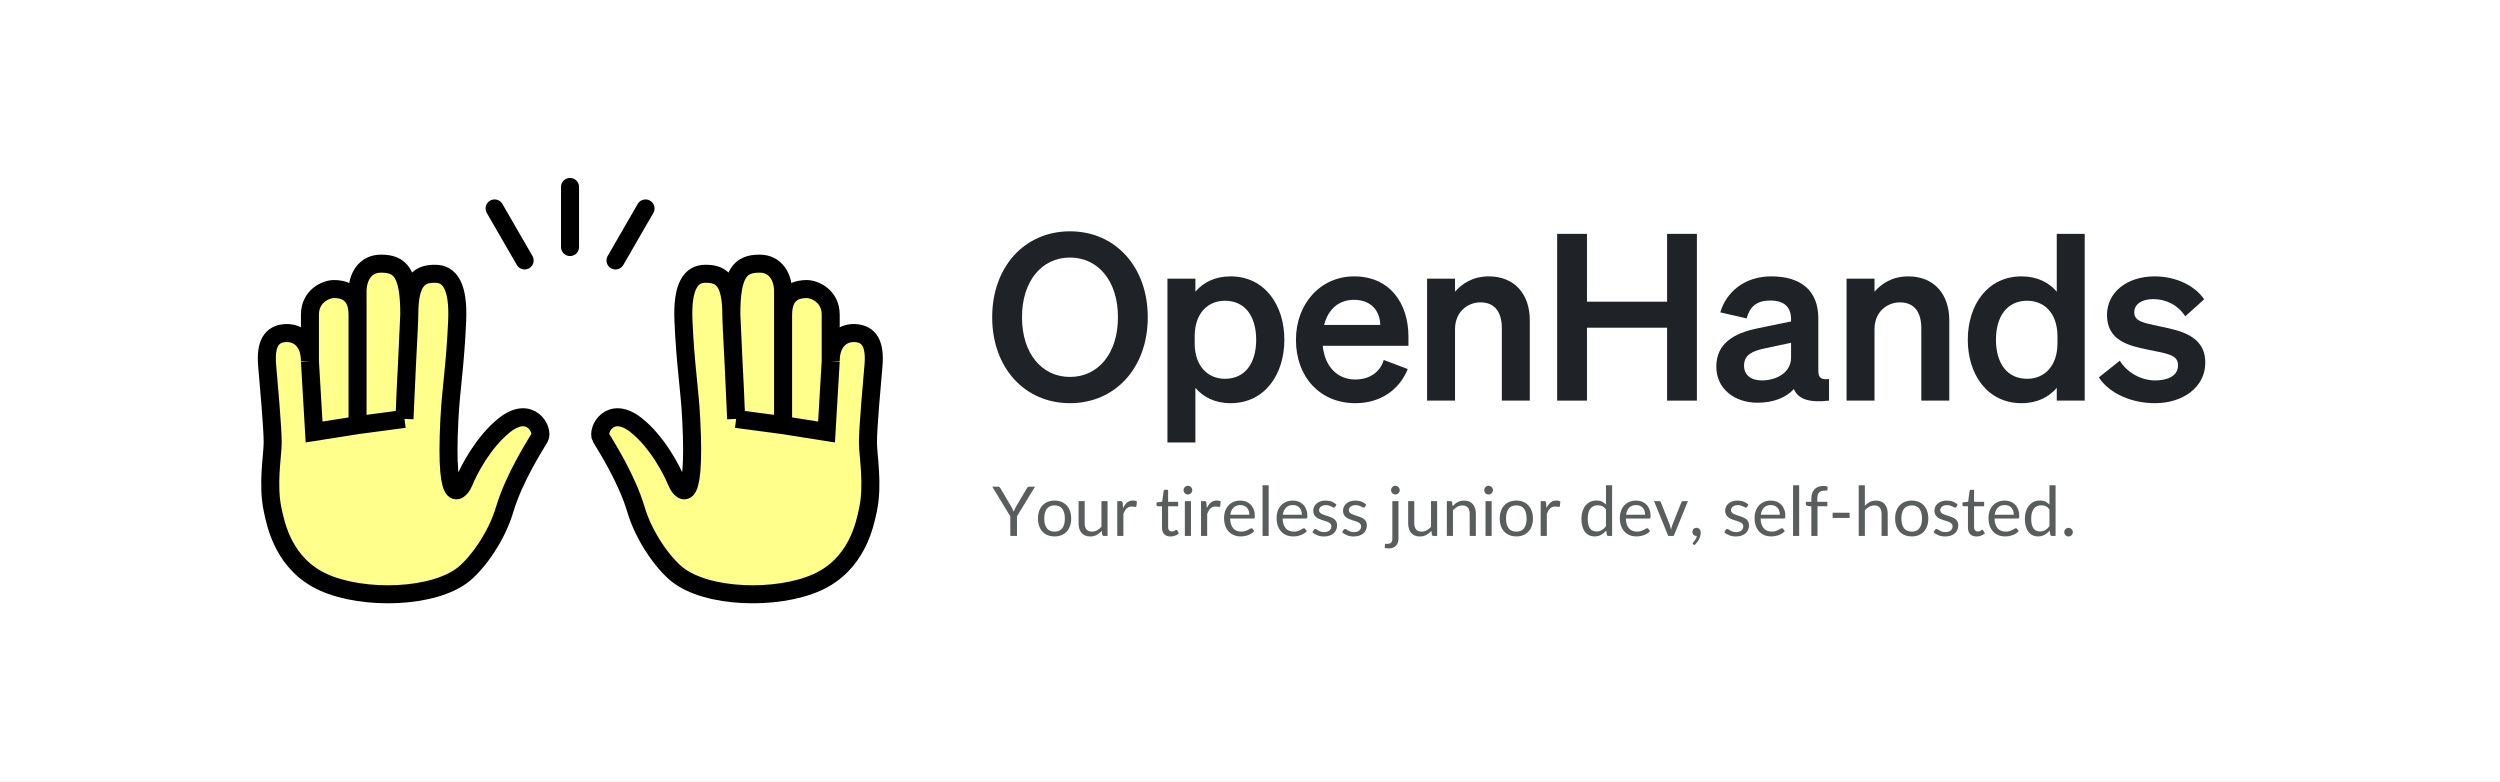
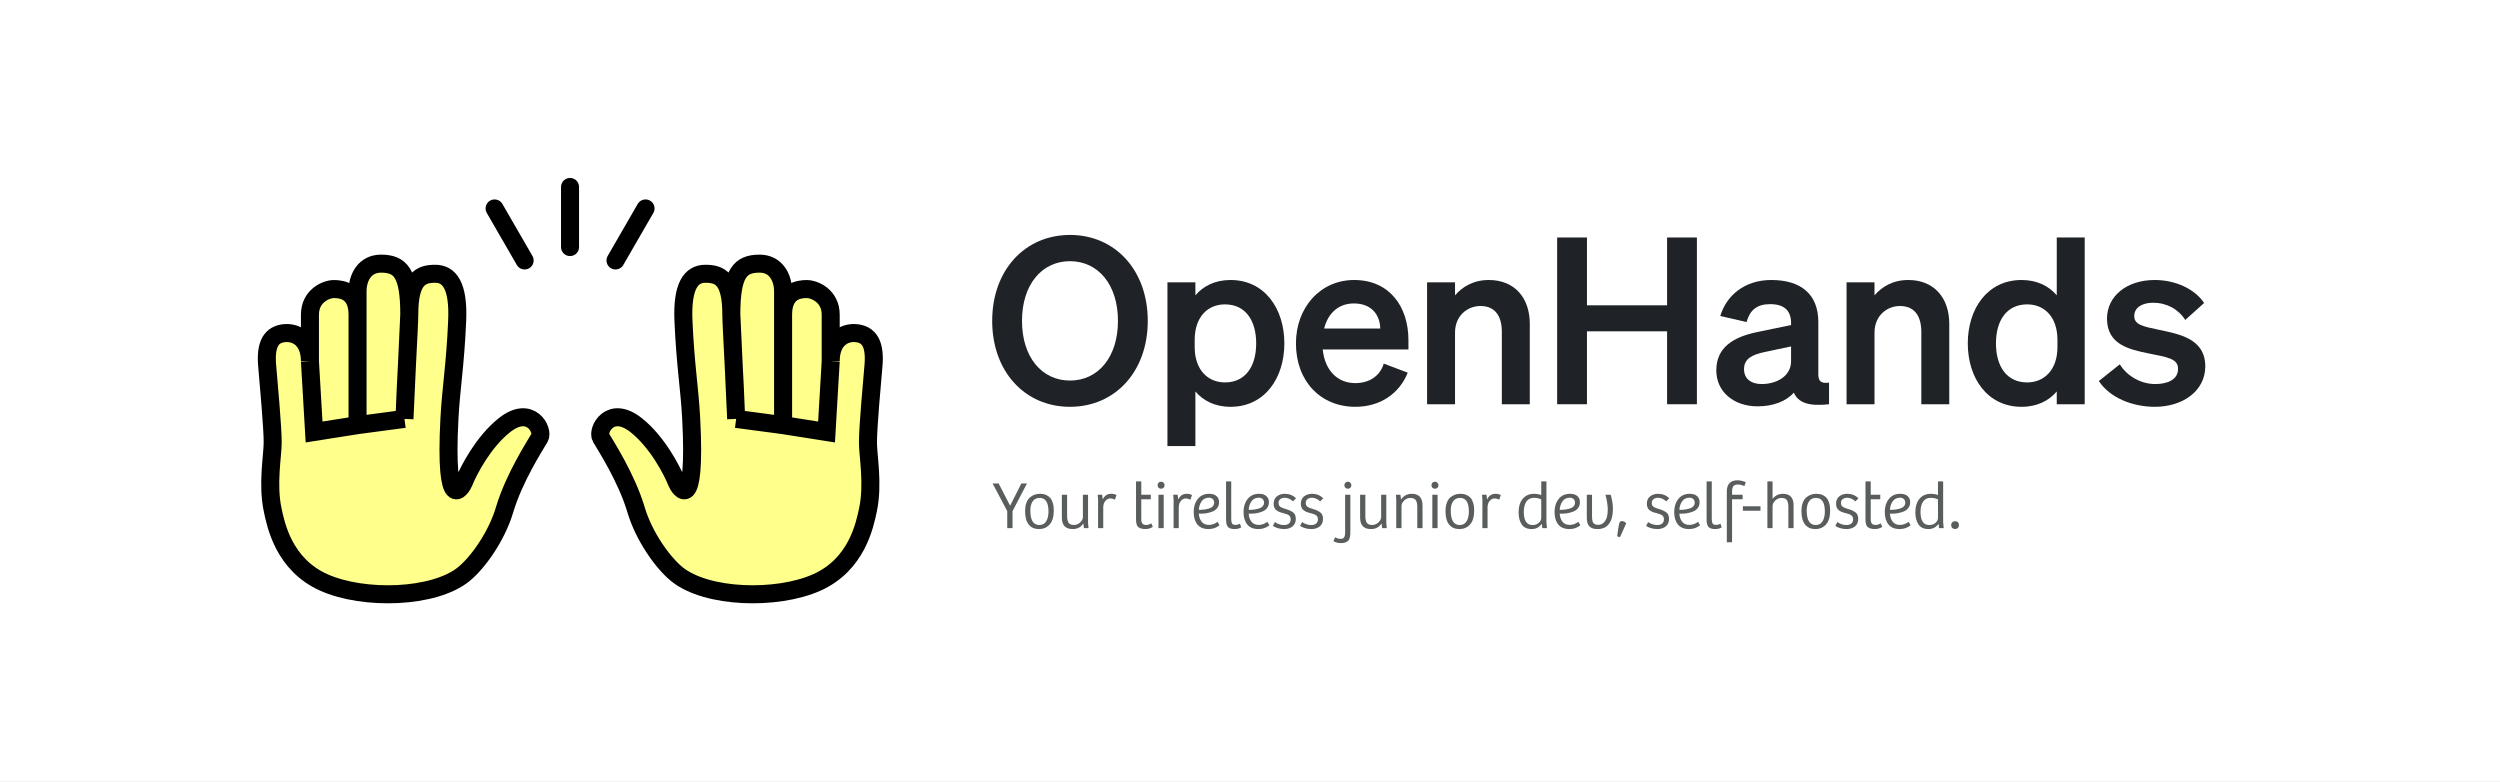
<svg xmlns="http://www.w3.org/2000/svg" viewBox="0 0 1600 500" width="1600" height="500" role="img" aria-label="openhands">
  <rect width="1600" height="500" fill="#ffffff" />
  <g transform="translate(160.46,111.41) scale(9.1832)">
    <g fill="none">
      <path d="M22.254 5.085V0.898" stroke="black" stroke-width="1.256" stroke-linecap="round" />
      <path d="M25.422 6.02L27.516 2.395" stroke="black" stroke-width="1.256" stroke-linecap="round" />
      <path d="M19.09 6.02L16.996 2.395" stroke="black" stroke-width="1.256" stroke-linecap="round" />
      <path d="M29.697 27.881C28.683 27.056 27.398 25.218 26.86 23.41C26.187 21.149 24.731 18.922 24.407 18.36C24.12 17.862 25.032 16.053 26.86 17.496C28.322 18.65 29.36 20.637 29.697 21.486C29.833 21.83 31.054 23.887 30.699 17.061C30.586 14.903 30.295 13.356 30.159 10.229C30.052 7.775 30.698 6.948 31.688 6.948C32.679 6.948 33.495 7.27 33.495 9.773C33.495 6.891 34.113 6.242 35.467 6.242C36.596 6.242 37.102 7.205 37.102 8.166V9.797C37.102 8.166 38.187 8.013 38.745 8.013C39.303 8.013 40.42 8.497 40.42 9.797V13.056C40.42 11.488 41.399 11.031 42.137 11.081C43.099 11.145 43.534 11.826 43.401 13.356C43.306 14.448 43.016 17.641 43.016 18.696C43.016 19.643 43.401 21.606 43.016 23.41C42.794 24.45 42.247 27.207 39.458 28.458C36.669 29.708 31.765 29.564 29.697 27.881Z" fill="#FFFF8B" />
      <path d="M33.495 9.773C33.495 7.27 32.679 6.948 31.688 6.948C30.698 6.948 30.052 7.775 30.159 10.229C30.295 13.356 30.586 14.903 30.699 17.061C31.054 23.887 29.833 21.83 29.697 21.486C29.36 20.637 28.322 18.65 26.86 17.496C25.032 16.053 24.12 17.862 24.407 18.36C24.731 18.922 26.187 21.149 26.86 23.41C27.398 25.218 28.683 27.056 29.697 27.881C31.765 29.564 36.669 29.708 39.458 28.458C42.247 27.207 42.794 24.45 43.016 23.41C43.401 21.606 43.016 19.643 43.016 18.696C43.016 17.641 43.306 14.448 43.401 13.356C43.534 11.826 43.099 11.145 42.137 11.081C41.399 11.031 40.42 11.488 40.42 13.056M33.495 9.773C33.495 10.546 33.752 14.673 33.832 17.061M33.495 9.773L33.832 17.061M33.495 9.773C33.495 6.891 34.113 6.242 35.467 6.242C36.596 6.242 37.102 7.205 37.102 8.166V9.797M33.832 17.061L37.102 17.496M37.102 17.496V9.797M37.102 17.496L40.131 17.975L40.42 13.056M37.102 9.797C37.102 8.166 38.187 8.013 38.745 8.013C39.303 8.013 40.42 8.497 40.42 9.797V13.056" stroke="black" stroke-width="1.256" />
      <path d="M14.85 27.881C15.863 27.056 17.149 25.218 17.687 23.41C18.36 21.149 19.816 18.922 20.139 18.36C20.426 17.862 19.514 16.053 17.687 17.496C16.225 18.65 15.187 20.637 14.85 21.486C14.714 21.83 13.493 23.887 13.848 17.061C13.961 14.903 14.252 13.356 14.388 10.229C14.495 7.775 13.849 6.948 12.859 6.948C11.868 6.948 11.051 7.27 11.051 9.773C11.051 6.891 10.434 6.242 9.08 6.242C7.951 6.242 7.445 7.205 7.445 8.166V9.797C7.445 8.166 6.36 8.013 5.802 8.013C5.244 8.013 4.127 8.497 4.127 9.797V13.056C4.127 11.488 3.148 11.031 2.41 11.081C1.448 11.145 1.013 11.826 1.146 13.356C1.24 14.448 1.531 17.641 1.531 18.696C1.531 19.643 1.146 21.606 1.531 23.41C1.753 24.45 2.3 27.207 5.089 28.458C7.878 29.708 12.782 29.564 14.85 27.881Z" fill="#FFFF8B" />
      <path d="M11.051 9.773C11.051 7.27 11.868 6.948 12.859 6.948C13.849 6.948 14.495 7.775 14.388 10.229C14.252 13.356 13.961 14.903 13.848 17.061C13.493 23.887 14.714 21.83 14.85 21.486C15.187 20.637 16.225 18.65 17.687 17.496C19.514 16.053 20.426 17.862 20.139 18.36C19.816 18.922 18.36 21.149 17.687 23.41C17.149 25.218 15.863 27.056 14.85 27.881C12.782 29.564 7.878 29.708 5.089 28.458C2.3 27.207 1.753 24.45 1.531 23.41C1.146 21.606 1.531 19.643 1.531 18.696C1.531 17.641 1.24 14.448 1.146 13.356C1.013 11.826 1.448 11.145 2.41 11.081C3.148 11.031 4.127 11.488 4.127 13.056M11.051 9.773C11.051 10.546 10.795 14.673 10.715 17.061M11.051 9.773L10.715 17.061M11.051 9.773C11.051 6.891 10.434 6.242 9.08 6.242C7.951 6.242 7.445 7.205 7.445 8.166V9.797M10.715 17.061L7.445 17.496M7.445 17.496V9.797M7.445 17.496L4.416 17.975L4.127 13.056M7.445 9.797C7.445 8.166 6.36 8.013 5.802 8.013C5.244 8.013 4.127 8.497 4.127 9.797V13.056" stroke="black" stroke-width="1.256" />
    </g>
  </g>
-   <g transform="translate(350.04,121.24) scale(5.4428)">
+   <g transform="translate(350.04,123.56) scale(5.4428)">
    <path d="M52.355 15.029C52.355 9.075 56.19 4.924 61.503 4.924C66.816 4.924 70.65 9.075 70.65 15.029C70.65 20.982 66.816 25.134 61.503 25.134C56.19 25.134 52.355 20.982 52.355 15.029ZM67.144 15.029C67.144 10.768 64.817 8.01 61.503 8.01C58.189 8.01 55.861 10.768 55.861 15.029C55.861 19.289 58.189 22.047 61.503 22.047C64.817 22.047 67.144 19.289 67.144 15.029Z" fill="#1f2328" />
    <path d="M80.385 25.134C78.523 25.134 77.153 24.396 76.25 23.331V29.749H72.963V10.495H76.25V12.024C77.153 10.959 78.523 10.222 80.385 10.222C84.411 10.222 86.711 13.608 86.711 17.678C86.711 21.747 84.411 25.134 80.385 25.134ZM76.167 17.268V18.115C76.167 20.764 77.701 22.266 79.728 22.266C82.11 22.266 83.398 20.409 83.398 17.678C83.398 14.947 82.11 13.089 79.728 13.089C77.701 13.089 76.167 14.564 76.167 17.268Z" fill="#1f2328" />
    <path d="M95.057 25.134C90.949 25.134 88.073 22.102 88.073 17.678C88.073 13.472 90.921 10.222 94.92 10.222C99.083 10.222 101.301 13.363 101.301 17.295V18.388H91.223C91.469 20.846 92.948 22.348 95.057 22.348C96.673 22.348 97.96 21.529 98.398 20.054L101.219 21.119C100.206 23.632 97.933 25.134 95.057 25.134ZM94.892 12.98C93.195 12.98 91.88 13.991 91.387 15.93H97.987C97.96 14.346 96.974 12.98 94.892 12.98Z" fill="#1f2328" />
    <path d="M103.493 24.833V10.495H106.779V12.024C107.601 11.069 108.888 10.222 110.751 10.222C113.763 10.222 115.571 12.297 115.571 15.384V24.833H112.284V16.34C112.284 14.564 111.572 13.281 109.765 13.281C108.286 13.281 106.779 14.373 106.779 16.422V24.833H103.493Z" fill="#1f2328" />
    <path d="M131.715 5.224H135.22V24.833H131.715V16.258H122.293V24.833H118.788V5.224H122.293V13.199H131.715V5.224Z" fill="#1f2328" />
    <path d="M142.35 25.079C139.611 25.079 137.502 23.413 137.502 20.846C137.502 18.115 139.556 16.913 142.322 16.34L146.293 15.52V15.274C146.293 13.909 145.581 13.062 143.828 13.062C142.267 13.062 141.446 13.772 141.062 15.165L137.968 14.455C138.68 12.079 140.789 10.222 143.965 10.222C147.416 10.222 149.498 11.861 149.498 15.165V21.337C149.498 22.157 149.854 22.403 150.757 22.293V24.833C148.375 25.106 147.115 24.642 146.622 23.468C145.718 24.478 144.212 25.079 142.35 25.079ZM146.293 19.781V18.033L143.199 18.688C141.802 18.989 140.761 19.426 140.761 20.709C140.761 21.829 141.583 22.457 142.843 22.457C144.595 22.457 146.293 21.529 146.293 19.781Z" fill="#1f2328" />
    <path d="M152.818 24.833V10.495H156.105V12.024C156.926 11.069 158.213 10.222 160.076 10.222C163.088 10.222 164.896 12.297 164.896 15.384V24.833H161.609V16.34C161.609 14.564 160.897 13.281 159.09 13.281C157.611 13.281 156.105 14.373 156.105 16.422V24.833H152.818Z" fill="#1f2328" />
    <path d="M173.399 25.134C169.373 25.134 167.072 21.747 167.072 17.678C167.072 13.608 169.373 10.222 173.399 10.222C175.261 10.222 176.63 10.959 177.534 12.024V5.224H180.821V24.833H177.534V23.331C176.63 24.396 175.261 25.134 173.399 25.134ZM177.616 17.268C177.616 14.564 176.083 13.089 174.056 13.089C171.673 13.089 170.386 14.947 170.386 17.678C170.386 20.409 171.673 22.266 174.056 22.266C176.083 22.266 177.616 20.764 177.616 18.115V17.268Z" fill="#1f2328" />
    <path d="M182.484 22.102L184.948 20.136C185.797 21.529 187.441 22.457 189.111 22.457C190.508 22.457 191.795 21.966 191.795 20.682C191.795 19.453 190.59 19.316 188.317 18.852C186.044 18.388 183.442 17.814 183.442 14.755C183.442 12.134 185.743 10.222 189.056 10.222C191.576 10.222 193.822 11.342 194.862 12.926L192.644 14.919C191.823 13.636 190.453 12.898 188.865 12.898C187.523 12.898 186.646 13.499 186.646 14.455C186.646 15.493 187.687 15.684 189.495 16.066C191.932 16.585 194.999 17.104 194.999 20.381C194.999 23.276 192.343 25.134 189.084 25.134C186.427 25.134 183.771 24.069 182.484 22.102Z" fill="#1f2328" />
  </g>
-   <g transform="translate(635.00,343)">
-     <path d="M27.41-31.53L15.86-12.56L15.86 0L11.59 0L11.59-12.56L0.04-31.53L3.78-31.53Q4.36-31.53 4.69-31.25Q5.02-30.98 5.26-30.54L12.47-18.28Q12.87-17.51 13.20-16.84Q13.53-16.17 13.77-15.49Q14.01-16.17 14.32-16.84Q14.63-17.51 15-18.28L22.20-30.54Q22.40-30.91 22.75-31.22Q23.10-31.53 23.65-31.53L27.41-31.53M39.95-22.64Q42.39-22.64 44.35-21.82Q46.31-21.01 47.70-19.51Q49.08-18.02 49.82-15.89Q50.56-13.77 50.56-11.15Q50.56-8.51 49.82-6.40Q49.08-4.29 47.70-2.79Q46.31-1.30 44.35-0.49Q42.39 0.31 39.95 0.31Q37.49 0.31 35.52-0.49Q33.55-1.30 32.16-2.79Q30.78-4.29 30.04-6.40Q29.30-8.51 29.30-11.15Q29.30-13.77 30.04-15.89Q30.78-18.02 32.16-19.51Q33.55-21.01 35.52-21.82Q37.49-22.64 39.95-22.64M39.95-2.75Q43.25-2.75 44.88-4.96Q46.51-7.17 46.51-11.13Q46.51-15.11 44.88-17.34Q43.25-19.56 39.95-19.56Q38.28-19.56 37.04-18.99Q35.79-18.41 34.97-17.34Q34.14-16.26 33.74-14.68Q33.33-13.11 33.33-11.13Q33.33-7.17 34.97-4.96Q36.61-2.75 39.95-2.75M69.92-22.29L73.83-22.29L73.83 0L71.50 0Q70.66 0 70.44-0.81L70.14-3.21Q68.68-1.61 66.88-0.63Q65.08 0.35 62.74 0.35Q60.92 0.35 59.52-0.25Q58.12-0.86 57.18-1.96Q56.23-3.06 55.76-4.62Q55.29-6.18 55.29-8.07L55.29-22.29L59.20-22.29L59.20-8.07Q59.20-5.54 60.36-4.16Q61.51-2.77 63.89-2.77Q65.63-2.77 67.13-3.60Q68.64-4.42 69.92-5.87L69.92-22.29M83.49-21.21L83.75-17.82Q84.81-20.11 86.35-21.39Q87.89-22.68 90.11-22.68Q90.82-22.68 91.47-22.53Q92.11-22.37 92.62-22.04L92.33-19.12Q92.20-18.57 91.67-18.57Q91.37-18.57 90.77-18.70Q90.18-18.83 89.43-18.83Q88.37-18.83 87.55-18.52Q86.72-18.22 86.08-17.61Q85.43-17.01 84.91-16.11Q84.39-15.22 83.97-14.08L83.97 0L80.04 0L80.04-22.29L82.28-22.29Q82.92-22.29 83.16-22.04Q83.40-21.80 83.49-21.21M114.16 0.35Q111.52 0.35 110.10-1.12Q108.68-2.60 108.68-5.37L108.68-19.01L106-19.01Q105.64-19.01 105.40-19.22Q105.16-19.43 105.16-19.87L105.16-21.43L108.81-21.89L109.71-28.78Q109.78-29.11 110.01-29.31Q110.24-29.52 110.62-29.52L112.60-29.52L112.60-21.85L119.04-21.85L119.04-19.01L112.60-19.01L112.60-5.63Q112.60-4.22 113.28-3.54Q113.96-2.86 115.04-2.86Q115.65-2.86 116.10-3.02Q116.56-3.19 116.89-3.39Q117.22-3.59 117.45-3.75Q117.68-3.92 117.85-3.92Q118.16-3.92 118.40-3.54L119.55-1.67Q118.54-0.73 117.11-0.19Q115.68 0.35 114.16 0.35M123.31-22.29L127.23-22.29L127.23 0L123.31 0L123.31-22.29M128.06-29.28Q128.06-28.71 127.83-28.21Q127.60-27.72 127.21-27.33Q126.83-26.95 126.31-26.73Q125.80-26.51 125.22-26.51Q124.65-26.51 124.16-26.73Q123.66-26.95 123.29-27.33Q122.91-27.72 122.69-28.21Q122.47-28.71 122.47-29.28Q122.47-29.85 122.69-30.37Q122.91-30.89 123.29-31.27Q123.66-31.66 124.16-31.88Q124.65-32.10 125.22-32.10Q125.80-32.10 126.31-31.88Q126.83-31.66 127.21-31.27Q127.60-30.89 127.83-30.37Q128.06-29.85 128.06-29.28M137.10-21.21L137.37-17.82Q138.42-20.11 139.96-21.39Q141.50-22.68 143.73-22.68Q144.43-22.68 145.08-22.53Q145.73-22.37 146.23-22.04L145.95-19.12Q145.82-18.57 145.29-18.57Q144.98-18.57 144.39-18.70Q143.79-18.83 143.04-18.83Q141.99-18.83 141.16-18.52Q140.34-18.22 139.69-17.61Q139.04-17.01 138.52-16.11Q138.01-15.22 137.59-14.08L137.59 0L133.65 0L133.65-22.29L135.89-22.29Q136.53-22.29 136.77-22.04Q137.02-21.80 137.10-21.21M152.39-13.57L164.58-13.57Q164.58-14.94 164.20-16.07Q163.81-17.20 163.07-18.03Q162.34-18.85 161.28-19.30Q160.23-19.76 158.88-19.76Q156.07-19.76 154.43-18.12Q152.79-16.48 152.39-13.57M166.65-4.55L167.75-3.12Q167.02-2.24 166.01-1.59Q165-0.95 163.84-0.53Q162.69-0.11 161.46 0.10Q160.23 0.31 159.02 0.31Q156.71 0.31 154.76-0.47Q152.81-1.25 151.39-2.76Q149.97-4.27 149.18-6.49Q148.39-8.71 148.39-11.59Q148.39-13.93 149.10-15.95Q149.82-17.97 151.16-19.46Q152.50-20.94 154.44-21.79Q156.38-22.64 158.80-22.64Q160.80-22.64 162.50-21.97Q164.21-21.30 165.45-20.03Q166.69-18.77 167.40-16.91Q168.10-15.05 168.10-12.67Q168.10-11.75 167.90-11.44Q167.71-11.13 167.16-11.13L152.26-11.13Q152.33-9.02 152.84-7.46Q153.36-5.90 154.29-4.85Q155.21-3.81 156.49-3.29Q157.76-2.77 159.35-2.77Q160.82-2.77 161.89-3.11Q162.95-3.45 163.72-3.85Q164.49-4.25 165.01-4.59Q165.53-4.93 165.90-4.93Q166.39-4.93 166.65-4.55M173.03-32.41L176.95-32.41L176.95 0L173.03 0L173.03-32.41M186.01-13.57L198.20-13.57Q198.20-14.94 197.81-16.07Q197.43-17.20 196.69-18.03Q195.95-18.85 194.90-19.30Q193.84-19.76 192.50-19.76Q189.68-19.76 188.04-18.12Q186.41-16.48 186.01-13.57M200.27-4.55L201.37-3.12Q200.64-2.24 199.63-1.59Q198.62-0.95 197.46-0.53Q196.31-0.11 195.07 0.10Q193.84 0.31 192.63 0.31Q190.32 0.31 188.37-0.47Q186.43-1.25 185.01-2.76Q183.59-4.27 182.80-6.49Q182.01-8.71 182.01-11.59Q182.01-13.93 182.72-15.95Q183.44-17.97 184.78-19.46Q186.12-20.94 188.06-21.79Q189.99-22.64 192.41-22.64Q194.41-22.64 196.12-21.97Q197.82-21.30 199.07-20.03Q200.31-18.77 201.01-16.91Q201.72-15.05 201.72-12.67Q201.72-11.75 201.52-11.44Q201.32-11.13 200.77-11.13L185.88-11.13Q185.94-9.02 186.46-7.46Q186.98-5.90 187.90-4.85Q188.83-3.81 190.10-3.29Q191.38-2.77 192.96-2.77Q194.44-2.77 195.50-3.11Q196.57-3.45 197.34-3.85Q198.11-4.25 198.63-4.59Q199.14-4.93 199.52-4.93Q200-4.93 200.27-4.55M220.37-20.04L219.49-18.61Q219.23-18.13 218.68-18.13Q218.35-18.13 217.93-18.37Q217.51-18.61 216.91-18.91Q216.30-19.21 215.47-19.46Q214.63-19.71 213.49-19.71Q212.50-19.71 211.71-19.46Q210.91-19.21 210.35-18.77Q209.79-18.33 209.49-17.74Q209.20-17.16 209.20-16.48Q209.20-15.62 209.69-15.05Q210.19-14.48 211-14.06Q211.82-13.64 212.85-13.32Q213.88-13 214.97-12.64Q216.06-12.28 217.10-11.84Q218.13-11.40 218.94-10.74Q219.76-10.08 220.25-9.12Q220.75-8.16 220.75-6.82Q220.75-5.28 220.20-3.97Q219.65-2.66 218.57-1.70Q217.49-0.75 215.93-0.20Q214.37 0.35 212.32 0.35Q209.99 0.35 208.10-0.41Q206.21-1.17 204.89-2.35L205.81-3.85Q205.99-4.14 206.23-4.29Q206.47-4.44 206.84-4.44Q207.24-4.44 207.68-4.14Q208.12-3.83 208.75-3.45Q209.37-3.08 210.28-2.77Q211.18-2.46 212.52-2.46Q213.66-2.46 214.52-2.76Q215.38-3.06 215.95-3.56Q216.52-4.07 216.80-4.73Q217.07-5.39 217.07-6.14Q217.07-7.06 216.58-7.67Q216.08-8.27 215.27-8.70Q214.46-9.13 213.41-9.45Q212.37-9.77 211.28-10.12Q210.19-10.47 209.14-10.92Q208.10-11.37 207.28-12.06Q206.47-12.74 205.97-13.74Q205.48-14.74 205.48-16.17Q205.48-17.45 206.01-18.62Q206.54-19.80 207.55-20.69Q208.56-21.58 210.03-22.11Q211.51-22.64 213.40-22.64Q215.60-22.64 217.35-21.95Q219.10-21.25 220.37-20.04M239.43-20.04L238.55-18.61Q238.28-18.13 237.73-18.13Q237.40-18.13 236.98-18.37Q236.57-18.61 235.96-18.91Q235.36-19.21 234.52-19.46Q233.68-19.71 232.54-19.71Q231.55-19.71 230.76-19.46Q229.97-19.21 229.40-18.77Q228.84-18.33 228.55-17.74Q228.25-17.16 228.25-16.48Q228.25-15.62 228.74-15.05Q229.24-14.48 230.05-14.06Q230.87-13.64 231.90-13.32Q232.94-13 234.02-12.64Q235.11-12.28 236.15-11.84Q237.18-11.40 238-10.74Q238.81-10.08 239.30-9.12Q239.80-8.16 239.80-6.82Q239.80-5.28 239.25-3.97Q238.70-2.66 237.62-1.70Q236.54-0.75 234.98-0.20Q233.42 0.35 231.37 0.35Q229.04 0.35 227.15-0.41Q225.26-1.17 223.94-2.35L224.86-3.85Q225.04-4.14 225.28-4.29Q225.52-4.44 225.90-4.44Q226.29-4.44 226.73-4.14Q227.17-3.83 227.80-3.45Q228.43-3.08 229.33-2.77Q230.23-2.46 231.57-2.46Q232.72-2.46 233.57-2.76Q234.43-3.06 235-3.56Q235.58-4.07 235.85-4.73Q236.13-5.39 236.13-6.14Q236.13-7.06 235.63-7.67Q235.14-8.27 234.32-8.70Q233.51-9.13 232.46-9.45Q231.42-9.77 230.33-10.12Q229.24-10.47 228.19-10.92Q227.15-11.37 226.34-12.06Q225.52-12.74 225.03-13.74Q224.53-14.74 224.53-16.17Q224.53-17.45 225.06-18.62Q225.59-19.80 226.60-20.69Q227.61-21.58 229.09-22.11Q230.56-22.64 232.45-22.64Q234.65-22.64 236.40-21.95Q238.15-21.25 239.43-20.04M256.10-22.29L260.02-22.29L260.02 1.65Q260.02 2.99 259.67 4.15Q259.31 5.30 258.54 6.16Q257.77 7.02 256.57 7.51Q255.38 8.01 253.70 8.01Q253 8.01 252.41 7.90Q251.81 7.79 251.22 7.57L251.37 5.46Q251.42 5.26 251.51 5.16Q251.61 5.06 251.79 5.04Q251.97 5.02 252.24 5.03Q252.52 5.04 252.93 5.04Q254.65 5.04 255.38 4.23Q256.10 3.43 256.10 1.65L256.10-22.29M260.83-29.28Q260.83-28.71 260.60-28.21Q260.37-27.72 259.98-27.33Q259.60-26.95 259.09-26.73Q258.59-26.51 258.02-26.51Q257.44-26.51 256.95-26.73Q256.45-26.95 256.08-27.33Q255.71-27.72 255.49-28.21Q255.27-28.71 255.27-29.28Q255.27-29.85 255.49-30.37Q255.71-30.89 256.08-31.27Q256.45-31.66 256.95-31.88Q257.44-32.10 258.02-32.10Q258.59-32.10 259.09-31.88Q259.60-31.66 259.98-31.27Q260.37-30.89 260.60-30.37Q260.83-29.85 260.83-29.28M280.85-22.29L284.77-22.29L284.77 0L282.44 0Q281.60 0 281.38-0.81L281.07-3.21Q279.62-1.61 277.82-0.63Q276.01 0.35 273.68 0.35Q271.85 0.35 270.46-0.25Q269.06-0.86 268.11-1.96Q267.17-3.06 266.69-4.62Q266.22-6.18 266.22-8.07L266.22-22.29L270.14-22.29L270.14-8.07Q270.14-5.54 271.29-4.16Q272.45-2.77 274.82-2.77Q276.56-2.77 278.07-3.60Q279.58-4.42 280.85-5.87L280.85-22.29M294.36-21.47L294.67-19.05Q295.39-19.87 296.21-20.53Q297.02-21.19 297.93-21.66Q298.85-22.13 299.87-22.38Q300.89-22.64 302.08-22.64Q303.91-22.64 305.30-22.03Q306.70-21.43 307.64-20.32Q308.57-19.21 309.06-17.64Q309.54-16.08 309.54-14.19L309.54 0L305.60 0L305.60-14.19Q305.60-16.72 304.45-18.12Q303.29-19.51 300.94-19.51Q299.20-19.51 297.69-18.68Q296.19-17.84 294.91-16.41L294.91 0L290.97 0L290.97-22.29L293.33-22.29Q294.16-22.29 294.36-21.47M315.74-22.29L319.66-22.29L319.66 0L315.74 0L315.74-22.29M320.50-29.28Q320.50-28.71 320.26-28.21Q320.03-27.72 319.65-27.33Q319.26-26.95 318.75-26.73Q318.23-26.51 317.66-26.51Q317.09-26.51 316.59-26.73Q316.10-26.95 315.72-27.33Q315.35-27.72 315.13-28.21Q314.91-28.71 314.91-29.28Q314.91-29.85 315.13-30.37Q315.35-30.89 315.72-31.27Q316.10-31.66 316.59-31.88Q317.09-32.10 317.66-32.10Q318.23-32.10 318.75-31.88Q319.26-31.66 319.65-31.27Q320.03-30.89 320.26-30.37Q320.50-29.85 320.50-29.28M335.48-22.64Q337.92-22.64 339.88-21.82Q341.84-21.01 343.22-19.51Q344.61-18.02 345.34-15.89Q346.08-13.77 346.08-11.15Q346.08-8.51 345.34-6.40Q344.61-4.29 343.22-2.79Q341.84-1.30 339.88-0.49Q337.92 0.31 335.48 0.31Q333.01 0.31 331.04-0.49Q329.08-1.30 327.69-2.79Q326.30-4.29 325.57-6.40Q324.83-8.51 324.83-11.15Q324.83-13.77 325.57-15.89Q326.30-18.02 327.69-19.51Q329.08-21.01 331.04-21.82Q333.01-22.64 335.48-22.64M335.48-2.75Q338.78-2.75 340.41-4.96Q342.03-7.17 342.03-11.13Q342.03-15.11 340.41-17.34Q338.78-19.56 335.48-19.56Q333.81-19.56 332.56-18.99Q331.32-18.41 330.49-17.34Q329.67-16.26 329.26-14.68Q328.86-13.11 328.86-11.13Q328.86-7.17 330.49-4.96Q332.13-2.75 335.48-2.75M354.49-21.21L354.75-17.82Q355.81-20.11 357.35-21.39Q358.89-22.68 361.11-22.68Q361.81-22.68 362.46-22.53Q363.11-22.37 363.62-22.04L363.33-19.12Q363.20-18.57 362.67-18.57Q362.36-18.57 361.77-18.70Q361.17-18.83 360.43-18.83Q359.37-18.83 358.54-18.52Q357.72-18.22 357.07-17.61Q356.42-17.01 355.90-16.11Q355.39-15.22 354.97-14.08L354.97 0L351.03 0L351.03-22.29L353.28-22.29Q353.91-22.29 354.16-22.04Q354.40-21.80 354.49-21.21M392.83-6.23L392.83-16.98Q391.73-18.46 390.46-19.04Q389.18-19.62 387.60-19.62Q384.49-19.62 382.82-17.40Q381.15-15.18 381.15-11.07Q381.15-8.89 381.52-7.34Q381.90-5.79 382.62-4.79Q383.35-3.78 384.41-3.32Q385.46-2.86 386.80-2.86Q388.74-2.86 390.18-3.74Q391.62-4.62 392.83-6.23M392.83-32.41L396.75-32.41L396.75 0L394.42 0Q393.58 0 393.36-0.81L393.01-3.52Q391.58-1.80 389.75-0.75Q387.93 0.31 385.53 0.31Q383.61 0.31 382.05-0.43Q380.49-1.17 379.39-2.60Q378.29-4.03 377.70-6.16Q377.10-8.29 377.10-11.07Q377.10-13.53 377.76-15.65Q378.42-17.78 379.65-19.34Q380.89-20.90 382.68-21.79Q384.47-22.68 386.72-22.68Q388.76-22.68 390.22-21.99Q391.69-21.30 392.83-20.06L392.83-32.41M405.68-13.57L417.87-13.57Q417.87-14.94 417.48-16.07Q417.10-17.20 416.36-18.03Q415.62-18.85 414.57-19.30Q413.51-19.76 412.17-19.76Q409.35-19.76 407.71-18.12Q406.08-16.48 405.68-13.57M419.94-4.55L421.04-3.12Q420.31-2.24 419.30-1.59Q418.29-0.95 417.13-0.53Q415.98-0.11 414.74 0.10Q413.51 0.31 412.30 0.31Q409.99 0.31 408.04-0.47Q406.10-1.25 404.68-2.76Q403.26-4.27 402.47-6.49Q401.68-8.71 401.68-11.59Q401.68-13.93 402.39-15.95Q403.11-17.97 404.45-19.46Q405.79-20.94 407.73-21.79Q409.66-22.64 412.08-22.64Q414.08-22.64 415.79-21.97Q417.49-21.30 418.74-20.03Q419.98-18.77 420.68-16.91Q421.39-15.05 421.39-12.67Q421.39-11.75 421.19-11.44Q420.99-11.13 420.44-11.13L405.55-11.13Q405.61-9.02 406.13-7.46Q406.65-5.90 407.57-4.85Q408.50-3.81 409.77-3.29Q411.05-2.77 412.63-2.77Q414.11-2.77 415.17-3.11Q416.24-3.45 417.01-3.85Q417.78-4.25 418.30-4.59Q418.81-4.93 419.19-4.93Q419.67-4.93 419.94-4.55M442.22-22.29L445.28-22.29L436.19 0L432.67 0L423.59-22.29L426.78-22.29Q427.26-22.29 427.57-22.04Q427.88-21.80 427.99-21.47L433.64-7.13Q433.91-6.31 434.10-5.54Q434.30-4.77 434.48-4Q434.65-4.77 434.85-5.54Q435.05-6.31 435.34-7.13L441.06-21.47Q441.19-21.82 441.50-22.05Q441.80-22.29 442.22-22.29M449.31 5.96L448.65 5.32Q448.47 5.17 448.40 5.04Q448.34 4.91 448.34 4.71Q448.34 4.55 448.44 4.40Q448.54 4.25 448.67 4.11Q448.89 3.87 449.23 3.48Q449.57 3.08 449.92 2.54Q450.27 2 450.57 1.35Q450.87 0.70 451-0.02Q450.93 0 450.86 0Q450.78 0 450.71 0Q449.57 0 448.85-0.76Q448.14-1.52 448.14-2.71Q448.14-3.74 448.85-4.47Q449.57-5.19 450.76-5.19Q451.42-5.19 451.92-4.95Q452.43-4.71 452.77-4.28Q453.11-3.85 453.29-3.29Q453.46-2.73 453.46-2.07Q453.46-1.08 453.19-0.01Q452.91 1.06 452.37 2.10Q451.84 3.15 451.07 4.14Q450.30 5.13 449.31 5.96M484-20.04L483.12-18.61Q482.86-18.13 482.31-18.13Q481.98-18.13 481.56-18.37Q481.14-18.61 480.53-18.91Q479.93-19.21 479.09-19.46Q478.26-19.71 477.11-19.71Q476.12-19.71 475.33-19.46Q474.54-19.21 473.98-18.77Q473.42-18.33 473.12-17.74Q472.82-17.16 472.82-16.48Q472.82-15.62 473.32-15.05Q473.81-14.48 474.63-14.06Q475.44-13.64 476.48-13.32Q477.51-13 478.60-12.64Q479.69-12.28 480.72-11.84Q481.76-11.40 482.57-10.74Q483.38-10.08 483.88-9.12Q484.37-8.16 484.37-6.82Q484.37-5.28 483.82-3.97Q483.27-2.66 482.20-1.70Q481.12-0.75 479.56-0.20Q477.99 0.35 475.95 0.35Q473.62 0.35 471.72-0.41Q469.83-1.17 468.51-2.35L469.44-3.85Q469.61-4.14 469.85-4.29Q470.10-4.44 470.47-4.44Q470.87-4.44 471.31-4.14Q471.75-3.83 472.37-3.45Q473-3.08 473.90-2.77Q474.80-2.46 476.15-2.46Q477.29-2.46 478.15-2.76Q479.01-3.06 479.58-3.56Q480.15-4.07 480.42-4.73Q480.70-5.39 480.70-6.14Q480.70-7.06 480.20-7.67Q479.71-8.27 478.90-8.70Q478.08-9.13 477.04-9.45Q475.99-9.77 474.90-10.12Q473.81-10.47 472.77-10.92Q471.72-11.37 470.91-12.06Q470.10-12.74 469.60-13.74Q469.11-14.74 469.11-16.17Q469.11-17.45 469.63-18.62Q470.16-19.80 471.17-20.69Q472.19-21.58 473.66-22.11Q475.13-22.64 477.03-22.64Q479.23-22.64 480.97-21.95Q482.72-21.25 484-20.04M491.92-13.57L504.11-13.57Q504.11-14.94 503.72-16.07Q503.34-17.20 502.60-18.03Q501.86-18.85 500.81-19.30Q499.75-19.76 498.41-19.76Q495.59-19.76 493.95-18.12Q492.32-16.48 491.92-13.57M506.18-4.55L507.28-3.12Q506.55-2.24 505.54-1.59Q504.53-0.95 503.37-0.53Q502.22-0.11 500.98 0.10Q499.75 0.31 498.54 0.31Q496.23 0.31 494.28-0.47Q492.34-1.25 490.92-2.76Q489.50-4.27 488.71-6.49Q487.92-8.71 487.92-11.59Q487.92-13.93 488.63-15.95Q489.35-17.97 490.69-19.46Q492.03-20.94 493.97-21.79Q495.90-22.64 498.32-22.64Q500.32-22.64 502.03-21.97Q503.73-21.30 504.98-20.03Q506.22-18.77 506.92-16.91Q507.63-15.05 507.63-12.67Q507.63-11.75 507.43-11.44Q507.23-11.13 506.68-11.13L491.79-11.13Q491.85-9.02 492.37-7.46Q492.89-5.90 493.81-4.85Q494.74-3.81 496.01-3.29Q497.29-2.77 498.87-2.77Q500.35-2.77 501.41-3.11Q502.48-3.45 503.25-3.85Q504.02-4.25 504.54-4.59Q505.05-4.93 505.43-4.93Q505.91-4.93 506.18-4.55M512.56-32.41L516.47-32.41L516.47 0L512.56 0L512.56-32.41M528.20 0L524.26 0L524.26-18.94L521.80-19.23Q521.33-19.34 521.04-19.57Q520.74-19.80 520.74-20.24L520.74-21.85L524.26-21.85L524.26-24Q524.26-25.92 524.80-27.40Q525.34-28.89 526.34-29.91Q527.34-30.93 528.75-31.46Q530.16-31.99 531.92-31.99Q533.41-31.99 534.67-31.55L534.58-29.59Q534.53-29.06 533.99-29.02Q533.46-28.97 532.55-28.97Q531.54-28.97 530.72-28.71Q529.89-28.45 529.30-27.85Q528.70-27.26 528.38-26.29Q528.07-25.32 528.07-23.89L528.07-21.85L534.49-21.85L534.49-19.01L528.20-19.01L528.20 0M537.88-11.53L537.88-14.85L548.75-14.85L548.75-11.53L537.88-11.53M558.51-32.41L558.51-19.32Q559.94-20.83 561.68-21.74Q563.42-22.64 565.69-22.64Q567.51-22.64 568.91-22.03Q570.31-21.43 571.24-20.32Q572.18-19.21 572.66-17.64Q573.14-16.08 573.14-14.19L573.14 0L569.21 0L569.21-14.19Q569.21-16.72 568.05-18.12Q566.90-19.51 564.54-19.51Q562.80-19.51 561.30-18.68Q559.79-17.84 558.51-16.41L558.51 0L554.58 0L554.58-32.41L558.51-32.41M588.52-22.64Q590.96-22.64 592.92-21.82Q594.88-21.01 596.27-19.51Q597.65-18.02 598.39-15.89Q599.13-13.77 599.13-11.15Q599.13-8.51 598.39-6.40Q597.65-4.29 596.27-2.79Q594.88-1.30 592.92-0.49Q590.96 0.31 588.52 0.31Q586.06 0.31 584.09-0.49Q582.12-1.30 580.73-2.79Q579.35-4.29 578.61-6.40Q577.87-8.51 577.87-11.15Q577.87-13.77 578.61-15.89Q579.35-18.02 580.73-19.51Q582.12-21.01 584.09-21.82Q586.06-22.64 588.52-22.64M588.52-2.75Q591.82-2.75 593.45-4.96Q595.08-7.17 595.08-11.13Q595.08-15.11 593.45-17.34Q591.82-19.56 588.52-19.56Q586.85-19.56 585.61-18.99Q584.36-18.41 583.54-17.34Q582.71-16.26 582.31-14.68Q581.90-13.11 581.90-11.13Q581.90-7.17 583.54-4.96Q585.18-2.75 588.52-2.75M617.94-20.04L617.06-18.61Q616.79-18.13 616.24-18.13Q615.91-18.13 615.49-18.37Q615.08-18.61 614.47-18.91Q613.87-19.21 613.03-19.46Q612.19-19.71 611.05-19.71Q610.06-19.71 609.27-19.46Q608.48-19.21 607.91-18.77Q607.35-18.33 607.06-17.74Q606.76-17.16 606.76-16.48Q606.76-15.62 607.25-15.05Q607.75-14.48 608.56-14.06Q609.38-13.64 610.41-13.32Q611.45-13 612.53-12.64Q613.62-12.28 614.66-11.84Q615.69-11.40 616.51-10.74Q617.32-10.08 617.81-9.12Q618.31-8.16 618.31-6.82Q618.31-5.28 617.76-3.97Q617.21-2.66 616.13-1.70Q615.05-0.75 613.49-0.20Q611.93 0.35 609.88 0.35Q607.55 0.35 605.66-0.41Q603.77-1.17 602.45-2.35L603.37-3.85Q603.55-4.14 603.79-4.29Q604.03-4.44 604.41-4.44Q604.80-4.44 605.24-4.14Q605.68-3.83 606.31-3.45Q606.94-3.08 607.84-2.77Q608.74-2.46 610.08-2.46Q611.23-2.46 612.08-2.76Q612.94-3.06 613.51-3.56Q614.09-4.07 614.36-4.73Q614.64-5.39 614.64-6.14Q614.64-7.06 614.14-7.67Q613.65-8.27 612.83-8.70Q612.02-9.13 610.97-9.45Q609.93-9.77 608.84-10.12Q607.75-10.47 606.70-10.92Q605.66-11.37 604.85-12.06Q604.03-12.74 603.54-13.74Q603.04-14.74 603.04-16.17Q603.04-17.45 603.57-18.62Q604.10-19.80 605.11-20.69Q606.12-21.58 607.60-22.11Q609.07-22.64 610.96-22.64Q613.16-22.64 614.91-21.95Q616.66-21.25 617.94-20.04M629.97 0.35Q627.33 0.35 625.91-1.12Q624.49-2.60 624.49-5.37L624.49-19.01L621.81-19.01Q621.46-19.01 621.21-19.22Q620.97-19.43 620.97-19.87L620.97-21.43L624.62-21.89L625.53-28.78Q625.59-29.11 625.82-29.31Q626.05-29.52 626.43-29.52L628.41-29.52L628.41-21.85L634.85-21.85L634.85-19.01L628.41-19.01L628.41-5.63Q628.41-4.22 629.09-3.54Q629.77-2.86 630.85-2.86Q631.47-2.86 631.92-3.02Q632.37-3.19 632.70-3.39Q633.03-3.59 633.26-3.75Q633.49-3.92 633.67-3.92Q633.97-3.92 634.22-3.54L635.36-1.67Q634.35-0.73 632.92-0.19Q631.49 0.35 629.97 0.35M641.63-13.57L653.82-13.57Q653.82-14.94 653.43-16.07Q653.05-17.20 652.31-18.03Q651.57-18.85 650.52-19.30Q649.46-19.76 648.12-19.76Q645.30-19.76 643.66-18.12Q642.03-16.48 641.63-13.57M655.89-4.55L656.99-3.12Q656.26-2.24 655.25-1.59Q654.24-0.95 653.08-0.53Q651.93-0.11 650.69 0.10Q649.46 0.31 648.25 0.31Q645.94 0.31 644-0.47Q642.05-1.25 640.63-2.76Q639.21-4.27 638.42-6.49Q637.63-8.71 637.63-11.59Q637.63-13.93 638.34-15.95Q639.06-17.97 640.40-19.46Q641.74-20.94 643.68-21.79Q645.61-22.64 648.03-22.64Q650.03-22.64 651.74-21.97Q653.44-21.30 654.69-20.03Q655.93-18.77 656.63-16.91Q657.34-15.05 657.34-12.67Q657.34-11.75 657.14-11.44Q656.94-11.13 656.39-11.13L641.50-11.13Q641.56-9.02 642.08-7.46Q642.60-5.90 643.52-4.85Q644.45-3.81 645.72-3.29Q647-2.77 648.58-2.77Q650.06-2.77 651.12-3.11Q652.19-3.45 652.96-3.85Q653.73-4.25 654.25-4.59Q654.76-4.93 655.14-4.93Q655.62-4.93 655.89-4.55M676.65-6.23L676.65-16.98Q675.55-18.46 674.28-19.04Q673-19.62 671.42-19.62Q668.32-19.62 666.64-17.40Q664.97-15.18 664.97-11.07Q664.97-8.89 665.35-7.34Q665.72-5.79 666.45-4.79Q667.17-3.78 668.23-3.32Q669.28-2.86 670.63-2.86Q672.56-2.86 674-3.74Q675.44-4.62 676.65-6.23M676.65-32.41L680.57-32.41L680.57 0L678.24 0Q677.40 0 677.18-0.81L676.83-3.52Q675.40-1.80 673.57-0.75Q671.75 0.31 669.35 0.31Q667.44 0.31 665.87-0.43Q664.31-1.17 663.21-2.60Q662.11-4.03 661.52-6.16Q660.92-8.29 660.92-11.07Q660.92-13.53 661.58-15.65Q662.24-17.78 663.48-19.34Q664.71-20.90 666.50-21.79Q668.29-22.68 670.54-22.68Q672.58-22.68 674.05-21.99Q675.51-21.30 676.65-20.06L676.65-32.41M686.11-2.42Q686.11-2.99 686.32-3.50Q686.53-4 686.89-4.38Q687.26-4.75 687.76-4.97Q688.27-5.19 688.84-5.19Q689.41-5.19 689.92-4.97Q690.43-4.75 690.80-4.38Q691.17-4 691.39-3.50Q691.61-2.99 691.61-2.42Q691.61-1.83 691.39-1.33Q691.17-0.84 690.80-0.46Q690.43-0.09 689.92 0.12Q689.41 0.33 688.84 0.33Q688.27 0.33 687.76 0.12Q687.26-0.09 686.89-0.46Q686.53-0.84 686.32-1.33Q686.11-1.83 686.11-2.42" fill="#5a5d5e" />
+   <g transform="translate(635.00,338)">
+     <path d="M11.48-14.36L18.66-28.60L22.27-28.60L13.03-10.88L13.03 0L9.63 0L9.63-10.88L0.26-28.60L4.13-28.60L11.48-14.36M30.19-1.98Q33.11-1.98 34.57-4.39Q36.03-6.79 36.03-10.58Q36.03-19.35 30.36-19.35Q27.43-19.35 25.93-17.14Q24.42-14.92 24.42-11.27Q24.42-1.98 30.19-1.98M21.07-10.84Q21.07-14.02 21.93-16.30Q22.79-18.58 24.27-19.76Q25.76-20.94 27.31-21.46Q28.85-21.97 30.62-21.97Q31.69-21.97 32.68-21.80Q33.67-21.63 34.98-20.98Q36.29-20.34 37.22-19.26Q38.14-18.19 38.79-16.12Q39.43-14.06 39.43-11.31Q39.43-5.33 36.81-2.37Q34.19 0.60 29.89 0.60Q25.71 0.60 23.39-2.28Q21.07-5.16 21.07-10.84M58.05-7.18L58.05-21.37L61.36-21.37L61.36-3.14L61.66 0L58.70 0L58.35-2.92L58.27-2.92Q55.99 0.60 51.51 0.60Q44.59 0.60 44.59-6.75L44.59-21.37L47.95-21.37L47.95-7.70Q47.95-4.95 48.85-3.48Q49.75-2.02 52.37-2.02Q54.57-2.02 56.31-3.66Q58.05-5.29 58.05-7.18M71.08-13.63L71.08 0L67.77 0L67.77-18.45L67.51-21.37L70.39-21.37L70.78-18.28Q72.37-21.97 76.15-21.97Q78.26-21.97 79.55-21.16L78.52-18.19Q76.97-19.01 75.72-19.01Q73.75-19.01 72.46-17.44Q71.17-15.87 71.08-13.63M92.06-5.85L92.06-29.89L95.42-29.89L95.42-21.37L101.52-21.37L101.52-18.49L95.42-18.49L95.42-5.76Q95.42-3.70 96.19-2.86Q96.97-2.02 98.56-2.02Q100.06-2.02 101.82-3.05L102.81-0.82Q100.75 0.60 97.95 0.60Q96.32 0.60 95.16 0.19Q94-0.22 93.40-0.75Q92.79-1.29 92.49-2.26Q92.19-3.23 92.13-3.93Q92.06-4.64 92.06-5.85M109.78-21.37L109.78 0L106.42 0L106.42-21.37L109.78-21.37M105.87-27.48Q105.87-28.42 106.51-29.07Q107.16-29.71 108.10-29.71Q109.05-29.71 109.69-29.07Q110.34-28.42 110.34-27.48Q110.34-26.49 109.69-25.84Q109.05-25.20 108.06-25.20Q107.11-25.20 106.49-25.84Q105.87-26.49 105.87-27.48M119.41-13.63L119.41 0L116.10 0L116.10-18.45L115.84-21.37L118.72-21.37L119.11-18.28Q120.70-21.97 124.48-21.97Q126.59-21.97 127.88-21.16L126.85-18.19Q125.30-19.01 124.06-19.01Q122.08-19.01 120.79-17.44Q119.50-15.87 119.41-13.63M138.93-21.97Q141.90-21.97 143.56-20.51Q145.21-19.05 145.21-16.64Q145.21-14.41 144.01-12.84Q142.80-11.27 140.82-10.54Q138.85-9.80 137.06-9.52Q135.28-9.25 133.39-9.25Q133.17-9.25 132.81-9.27Q132.44-9.29 132.27-9.29Q132.40-6.28 133.99-4.17Q135.58-2.06 138.72-2.06Q141.56-2.06 144.22-4.04L145.51-1.85Q142.59 0.60 138.50 0.60Q133.69 0.60 131.32-2.34Q128.96-5.29 128.96-10.36Q128.96-15.35 131.58-18.66Q134.20-21.97 138.93-21.97M142.07-16.25Q142.07-17.76 141.15-18.62Q140.22-19.48 138.76-19.48Q135.62-19.48 134.01-17.11Q132.40-14.75 132.27-11.74Q132.40-11.74 132.68-11.72Q132.96-11.70 133.13-11.70Q134.46-11.70 135.79-11.89Q137.13-12.08 138.65-12.51Q140.18-12.94 141.13-13.91Q142.07-14.88 142.07-16.25M149.68-5.55L149.68-29.89L152.99-29.89L152.99-6.02Q152.99-3.83 153.55-2.95Q154.11-2.06 155.70-2.06Q157.12-2.06 158.58-2.80L159.36-0.47Q157.72 0.60 154.97 0.60Q153.51 0.60 152.48 0.22Q151.45-0.17 150.93-0.71Q150.41-1.25 150.11-2.17Q149.81-3.10 149.75-3.81Q149.68-4.52 149.68-5.55M170.84-21.97Q173.81-21.97 175.46-20.51Q177.12-19.05 177.12-16.64Q177.12-14.41 175.91-12.84Q174.71-11.27 172.73-10.54Q170.75-9.80 168.97-9.52Q167.18-9.25 165.29-9.25Q165.08-9.25 164.71-9.27Q164.35-9.29 164.17-9.29Q164.30-6.28 165.89-4.17Q167.48-2.06 170.62-2.06Q173.46-2.06 176.13-4.04L177.42-1.85Q174.49 0.60 170.41 0.60Q165.59 0.60 163.23-2.34Q160.86-5.29 160.86-10.36Q160.86-15.35 163.49-18.66Q166.11-21.97 170.84-21.97M173.98-16.25Q173.98-17.76 173.05-18.62Q172.13-19.48 170.67-19.48Q167.53-19.48 165.92-17.11Q164.30-14.75 164.17-11.74Q164.30-11.74 164.58-11.72Q164.86-11.70 165.03-11.70Q166.37-11.70 167.70-11.89Q169.03-12.08 170.56-12.51Q172.09-12.94 173.03-13.91Q173.98-14.88 173.98-16.25M179.65-1.46L180.94-3.87Q183.70-1.98 186.79-1.98Q188.68-1.98 189.87-2.90Q191.05-3.83 191.05-5.63Q191.05-7.35 189.93-8.17Q188.81-8.99 186.62-9.50Q185.11-9.85 184.13-10.21Q183.14-10.58 182.13-11.27Q181.12-11.95 180.62-13.03Q180.13-14.10 180.13-15.65Q180.13-18.71 182.21-20.34Q184.30-21.97 187.31-21.97Q191.56-21.97 194.45-19.09L192.51-17.11Q190.06-19.44 187.18-19.44Q185.59-19.44 184.43-18.60Q183.27-17.76 183.27-16.12Q183.27-15.22 183.59-14.58Q183.91-13.93 184.68-13.48Q185.46-13.03 186.02-12.84Q186.58-12.64 187.82-12.26Q189.41-11.78 190.23-11.44Q191.05-11.09 192.17-10.38Q193.28-9.68 193.80-8.58Q194.32-7.48 194.32-5.93Q194.32-2.84 192.25-1.12Q190.19 0.60 186.83 0.60Q184.47 0.60 182.49-0.06Q180.51-0.73 179.65-1.46M197.07-1.46L198.36-3.87Q201.11-1.98 204.21-1.98Q206.10-1.98 207.28-2.90Q208.46-3.83 208.46-5.63Q208.46-7.35 207.35-8.17Q206.23-8.99 204.03-9.50Q202.53-9.85 201.54-10.21Q200.55-10.58 199.54-11.27Q198.53-11.95 198.04-13.03Q197.54-14.10 197.54-15.65Q197.54-18.71 199.63-20.34Q201.71-21.97 204.72-21.97Q208.98-21.97 211.86-19.09L209.93-17.11Q207.47-19.44 204.59-19.44Q203-19.44 201.84-18.60Q200.68-17.76 200.68-16.12Q200.68-15.22 201-14.58Q201.33-13.93 202.10-13.48Q202.87-13.03 203.43-12.84Q203.99-12.64 205.24-12.26Q206.83-11.78 207.65-11.44Q208.46-11.09 209.58-10.38Q210.70-9.68 211.22-8.58Q211.73-7.48 211.73-5.93Q211.73-2.84 209.67-1.12Q207.60 0.60 204.25 0.60Q201.88 0.60 199.91-0.06Q197.93-0.73 197.07-1.46M225.88 2.62L225.88-21.37L229.23-21.37L229.23 1.85Q229.23 3.31 229.17 4.26Q229.10 5.20 228.78 6.32Q228.46 7.44 227.86 8.06Q227.25 8.69 226.14 9.14Q225.02 9.59 223.43 9.59Q220.33 9.59 218.40 8.30L219.47 5.85Q221.28 6.88 223.04 6.88Q224.55 6.88 225.21 5.93Q225.88 4.99 225.88 2.62M225.41-27.48Q225.41-28.42 226.05-29.07Q226.70-29.71 227.64-29.71Q228.59-29.71 229.23-29.07Q229.88-28.42 229.88-27.48Q229.88-26.49 229.23-25.84Q228.59-25.20 227.60-25.20Q226.65-25.20 226.03-25.84Q225.41-26.49 225.41-27.48M248.93-7.18L248.93-21.37L252.24-21.37L252.24-3.14L252.54 0L249.57 0L249.23-2.92L249.14-2.92Q246.86 0.60 242.39 0.60Q235.47 0.60 235.47-6.75L235.47-21.37L238.82-21.37L238.82-7.70Q238.82-4.95 239.72-3.48Q240.63-2.02 243.25-2.02Q245.44-2.02 247.19-3.66Q248.93-5.29 248.93-7.18M261.96-14.02L261.96 0L258.60 0L258.60-18.15L258.39-21.37L261.27-21.37L261.65-18.28Q264.15-21.97 268.58-21.97Q271.93-21.97 273.67-20.10Q275.41-18.23 275.41-14.58L275.41 0L272.06 0L272.06-13.55Q272.06-16.30 271.16-17.80Q270.25-19.31 267.76-19.31Q265.35-19.31 263.65-17.67Q261.96-16.04 261.96-14.02M285.05-21.37L285.05 0L281.69 0L281.69-21.37L285.05-21.37M281.13-27.48Q281.13-28.42 281.78-29.07Q282.42-29.71 283.37-29.71Q284.32-29.71 284.96-29.07Q285.61-28.42 285.61-27.48Q285.61-26.49 284.96-25.84Q284.32-25.20 283.33-25.20Q282.38-25.20 281.76-25.84Q281.13-26.49 281.13-27.48M299.24-1.98Q302.16-1.98 303.62-4.39Q305.08-6.79 305.08-10.58Q305.08-19.35 299.41-19.35Q296.48-19.35 294.98-17.14Q293.47-14.92 293.47-11.27Q293.47-1.98 299.24-1.98M290.12-10.84Q290.12-14.02 290.98-16.30Q291.84-18.58 293.32-19.76Q294.81-20.94 296.36-21.46Q297.90-21.97 299.67-21.97Q300.74-21.97 301.73-21.80Q302.72-21.63 304.03-20.98Q305.34-20.34 306.27-19.26Q307.19-18.19 307.84-16.12Q308.48-14.06 308.48-11.31Q308.48-5.33 305.86-2.37Q303.24 0.60 298.94 0.60Q294.76 0.60 292.44-2.28Q290.12-5.16 290.12-10.84M317.04-13.63L317.04 0L313.73 0L313.73-18.45L313.47-21.37L316.35-21.37L316.74-18.28Q318.33-21.97 322.11-21.97Q324.22-21.97 325.51-21.16L324.48-18.19Q322.93-19.01 321.68-19.01Q319.70-19.01 318.41-17.44Q317.13-15.87 317.04-13.63M346.97-21.97Q349.16-21.97 351.40-21.20L351.40-29.89L354.71-29.89L354.71-3.87L355.05 0L352.08 0L351.78-2.58L351.61-2.62Q349.33 0.60 345.29 0.60Q340.90 0.60 338.90-2.37Q336.90-5.33 336.90-10.06Q336.90-15.57 339.55-18.77Q342.19-21.97 346.97-21.97M351.40-6.58L351.40-18.36Q349.42-19.39 346.84-19.39Q343.48-19.39 341.85-16.94Q340.22-14.49 340.22-10.45Q340.22-1.98 345.81-1.98Q348.30-1.98 349.85-3.40Q351.40-4.82 351.40-6.58M369.89-21.97Q372.85-21.97 374.51-20.51Q376.16-19.05 376.16-16.64Q376.16-14.41 374.96-12.84Q373.76-11.27 371.78-10.54Q369.80-9.80 368.02-9.52Q366.23-9.25 364.34-9.25Q364.12-9.25 363.76-9.27Q363.39-9.29 363.22-9.29Q363.35-6.28 364.94-4.17Q366.53-2.06 369.67-2.06Q372.51-2.06 375.17-4.04L376.46-1.85Q373.54 0.60 369.46 0.60Q364.64 0.60 362.27-2.34Q359.91-5.29 359.91-10.36Q359.91-15.35 362.53-18.66Q365.16-21.97 369.89-21.97M373.02-16.25Q373.02-17.76 372.10-18.62Q371.18-19.48 369.71-19.48Q366.57-19.48 364.96-17.11Q363.35-14.75 363.22-11.74Q363.35-11.74 363.63-11.72Q363.91-11.70 364.08-11.70Q365.41-11.70 366.75-11.89Q368.08-12.08 369.61-12.51Q371.13-12.94 372.08-13.91Q373.02-14.88 373.02-16.25M392.50-21.37L395.86-21.37Q397.28-16.55 397.28-12.26Q397.28-6.19 394.80-2.80Q392.33 0.60 387.43 0.60Q383.90 0.60 382.23-1.08Q380.55-2.75 380.55-6.62L380.55-21.37L383.90-21.37L383.90-7.87Q383.90-6.75 383.95-6.04Q383.99-5.33 384.20-4.49Q384.42-3.66 384.83-3.20Q385.24-2.75 385.99-2.43Q386.74-2.11 387.82-2.11Q390.01-2.11 391.45-3.59Q392.89-5.07 393.43-7.16Q393.97-9.25 393.97-11.78Q393.97-15.78 392.50-21.37M405.79-3.14L401.79 5.81L399.99 5.25Q400.63 0 401.15-2.28Q401.40-3.48 401.79-4Q402.18-4.52 402.91-4.52Q404.41-4.52 405.79-3.14M418.52-1.46L419.81-3.87Q422.56-1.98 425.66-1.98Q427.55-1.98 428.73-2.90Q429.91-3.83 429.91-5.63Q429.91-7.35 428.80-8.17Q427.68-8.99 425.48-9.50Q423.98-9.85 422.99-10.21Q422-10.58 420.99-11.27Q419.98-11.95 419.49-13.03Q418.99-14.10 418.99-15.65Q418.99-18.71 421.08-20.34Q423.16-21.97 426.17-21.97Q430.43-21.97 433.31-19.09L431.38-17.11Q428.92-19.44 426.04-19.44Q424.45-19.44 423.29-18.60Q422.13-17.76 422.13-16.12Q422.13-15.22 422.45-14.58Q422.78-13.93 423.55-13.48Q424.32-13.03 424.88-12.84Q425.44-12.64 426.69-12.26Q428.28-11.78 429.10-11.44Q429.91-11.09 431.03-10.38Q432.15-9.68 432.67-8.58Q433.18-7.48 433.18-5.93Q433.18-2.84 431.12-1.12Q429.05 0.60 425.70 0.60Q423.33 0.60 421.36-0.06Q419.38-0.73 418.52-1.46M446.47-21.97Q449.44-21.97 451.09-20.51Q452.75-19.05 452.75-16.64Q452.75-14.41 451.54-12.84Q450.34-11.27 448.36-10.54Q446.38-9.80 444.60-9.52Q442.81-9.25 440.92-9.25Q440.71-9.25 440.34-9.27Q439.98-9.29 439.80-9.29Q439.93-6.28 441.52-4.17Q443.11-2.06 446.25-2.06Q449.09-2.06 451.76-4.04L453.05-1.85Q450.12 0.60 446.04 0.60Q441.22 0.60 438.86-2.34Q436.49-5.29 436.49-10.36Q436.49-15.35 439.12-18.66Q441.74-21.97 446.47-21.97M449.61-16.25Q449.61-17.76 448.68-18.62Q447.76-19.48 446.30-19.48Q443.16-19.48 441.55-17.11Q439.93-14.75 439.80-11.74Q439.93-11.74 440.21-11.72Q440.49-11.70 440.66-11.70Q442-11.70 443.33-11.89Q444.66-12.08 446.19-12.51Q447.72-12.94 448.66-13.91Q449.61-14.88 449.61-16.25M457.22-5.55L457.22-29.89L460.53-29.89L460.53-6.02Q460.53-3.83 461.09-2.95Q461.65-2.06 463.24-2.06Q464.66-2.06 466.12-2.80L466.89-0.47Q465.26 0.60 462.51 0.60Q461.05 0.60 460.01 0.22Q458.98-0.17 458.47-0.71Q457.95-1.25 457.65-2.17Q457.35-3.10 457.28-3.81Q457.22-4.52 457.22-5.55M480.27-18.49L473.52-18.49L473.52 9.03L470.16 9.03L470.16-23.39Q470.16-30.62 477.08-30.62Q478.33-30.62 479.88-30.23Q481.43-29.84 482.33-29.37L481.38-26.88Q479.32-27.91 477.17-27.91Q475.15-27.91 474.33-26.81Q473.52-25.71 473.52-23.48L473.52-21.37L480.27-21.37L480.27-18.49M491.70-11.14L480.44-11.14L480.44-13.98L491.70-13.98L491.70-11.14M499.44-14.02L499.44 0L496.13 0L496.13-29.89L499.44-29.89L499.44-18.75Q502.11-21.97 506.07-21.97Q512.90-21.97 512.90-14.58L512.90 0L509.55 0L509.55-13.67Q509.55-16.34 508.65-17.82Q507.74-19.31 505.16-19.31Q502.88-19.31 501.16-17.65Q499.44-16 499.44-14.02M527.05-1.98Q529.98-1.98 531.44-4.39Q532.90-6.79 532.90-10.58Q532.90-19.35 527.22-19.35Q524.30-19.35 522.79-17.14Q521.29-14.92 521.29-11.27Q521.29-1.98 527.05-1.98M517.93-10.84Q517.93-14.02 518.79-16.30Q519.65-18.58 521.14-19.76Q522.62-20.94 524.17-21.46Q525.72-21.97 527.48-21.97Q528.56-21.97 529.54-21.80Q530.53-21.63 531.85-20.98Q533.16-20.34 534.08-19.26Q535.01-18.19 535.65-16.12Q536.30-14.06 536.30-11.31Q536.30-5.33 533.67-2.37Q531.05 0.60 526.75 0.60Q522.58 0.60 520.26-2.28Q517.93-5.16 517.93-10.84M539.61-1.46L540.90-3.87Q543.65-1.98 546.75-1.98Q548.64-1.98 549.82-2.90Q551-3.83 551-5.63Q551-7.35 549.88-8.17Q548.77-8.99 546.57-9.50Q545.07-9.85 544.08-10.21Q543.09-10.58 542.08-11.27Q541.07-11.95 540.57-13.03Q540.08-14.10 540.08-15.65Q540.08-18.71 542.17-20.34Q544.25-21.97 547.26-21.97Q551.52-21.97 554.40-19.09L552.46-17.11Q550.01-19.44 547.13-19.44Q545.54-19.44 544.38-18.60Q543.22-17.76 543.22-16.12Q543.22-15.22 543.54-14.58Q543.86-13.93 544.64-13.48Q545.41-13.03 545.97-12.84Q546.53-12.64 547.78-12.26Q549.37-11.78 550.19-11.44Q551-11.09 552.12-10.38Q553.24-9.68 553.75-8.58Q554.27-7.48 554.27-5.93Q554.27-2.84 552.21-1.12Q550.14 0.60 546.79 0.60Q544.42 0.60 542.45-0.06Q540.47-0.73 539.61-1.46M558.91-5.85L558.91-29.89L562.27-29.89L562.27-21.37L568.37-21.37L568.37-18.49L562.27-18.49L562.27-5.76Q562.27-3.70 563.04-2.86Q563.82-2.02 565.41-2.02Q566.91-2.02 568.67-3.05L569.66-0.82Q567.60 0.60 564.80 0.60Q563.17 0.60 562.01 0.19Q560.85-0.22 560.25-0.75Q559.64-1.29 559.34-2.26Q559.04-3.23 558.98-3.93Q558.91-4.64 558.91-5.85M581.23-21.97Q584.20-21.97 585.85-20.51Q587.51-19.05 587.51-16.64Q587.51-14.41 586.30-12.84Q585.10-11.27 583.12-10.54Q581.14-9.80 579.36-9.52Q577.58-9.25 575.68-9.25Q575.47-9.25 575.10-9.27Q574.74-9.29 574.57-9.29Q574.69-6.28 576.29-4.17Q577.88-2.06 581.02-2.06Q583.85-2.06 586.52-4.04L587.81-1.85Q584.89 0.60 580.80 0.60Q575.98 0.60 573.62-2.34Q571.25-5.29 571.25-10.36Q571.25-15.35 573.88-18.66Q576.50-21.97 581.23-21.97M584.37-16.25Q584.37-17.76 583.45-18.62Q582.52-19.48 581.06-19.48Q577.92-19.48 576.31-17.11Q574.69-14.75 574.57-11.74Q574.69-11.74 574.97-11.72Q575.25-11.70 575.43-11.70Q576.76-11.70 578.09-11.89Q579.42-12.08 580.95-12.51Q582.48-12.94 583.42-13.91Q584.37-14.88 584.37-16.25M600.88-21.97Q603.07-21.97 605.31-21.20L605.31-29.89L608.62-29.89L608.62-3.87L608.97 0L606 0L605.70-2.58L605.53-2.62Q603.25 0.60 599.20 0.60Q594.82 0.60 592.82-2.37Q590.82-5.33 590.82-10.06Q590.82-15.57 593.46-18.77Q596.11-21.97 600.88-21.97M605.31-6.58L605.31-18.36Q603.33-19.39 600.75-19.39Q597.40-19.39 595.76-16.94Q594.13-14.49 594.13-10.45Q594.13-1.98 599.72-1.98Q602.21-1.98 603.76-3.40Q605.31-4.82 605.31-6.58M613.74-1.94Q613.74-3.01 614.43-3.72Q615.12-4.43 616.19-4.43Q617.35-4.43 618.04-3.76Q618.73-3.10 618.73-1.98Q618.73-0.86 618.06-0.15Q617.39 0.56 616.32 0.56Q615.12 0.56 614.43-0.11Q613.74-0.77 613.74-1.94" fill="#5a5d5e" />
  </g>
</svg>
